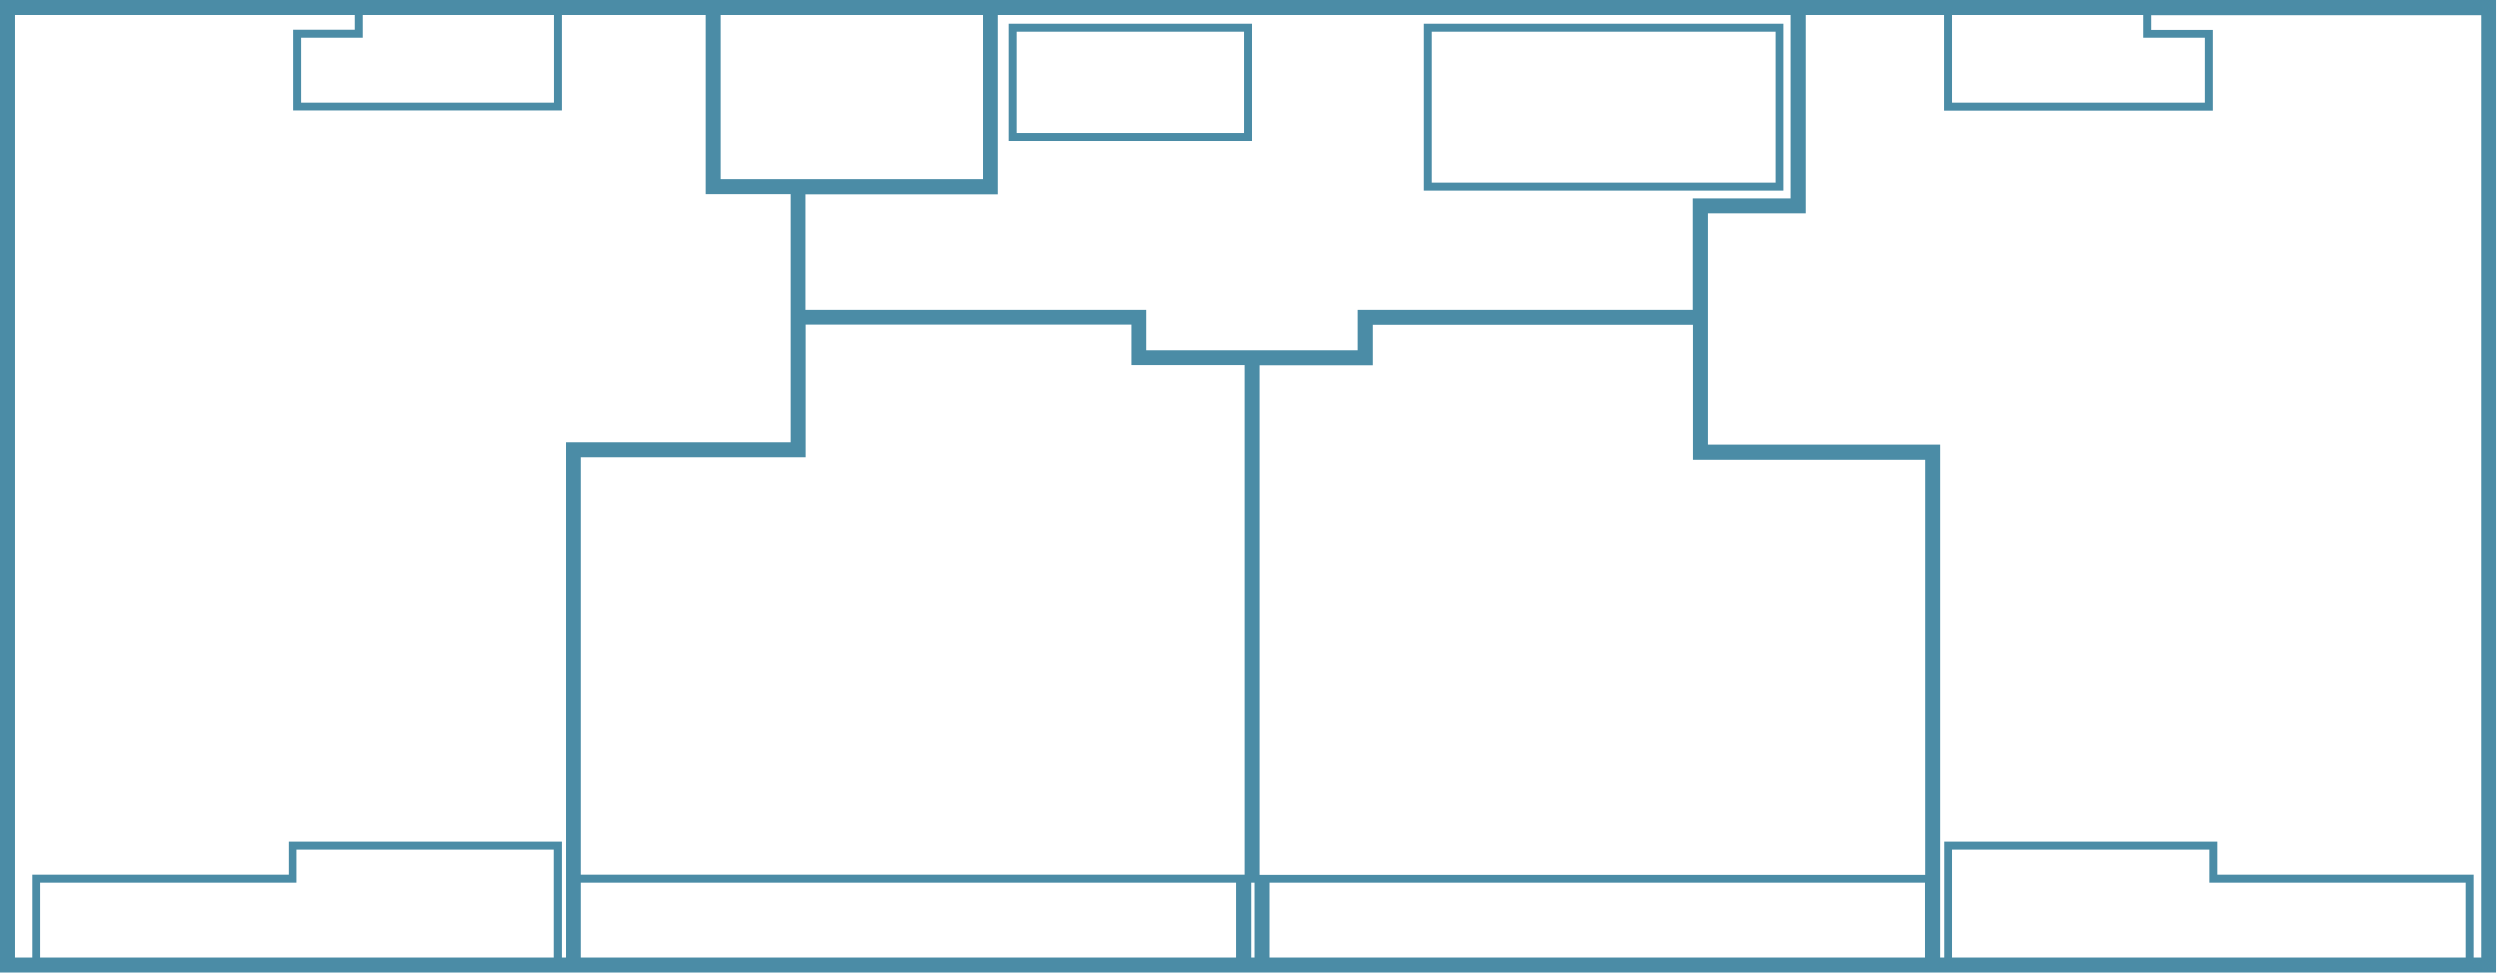
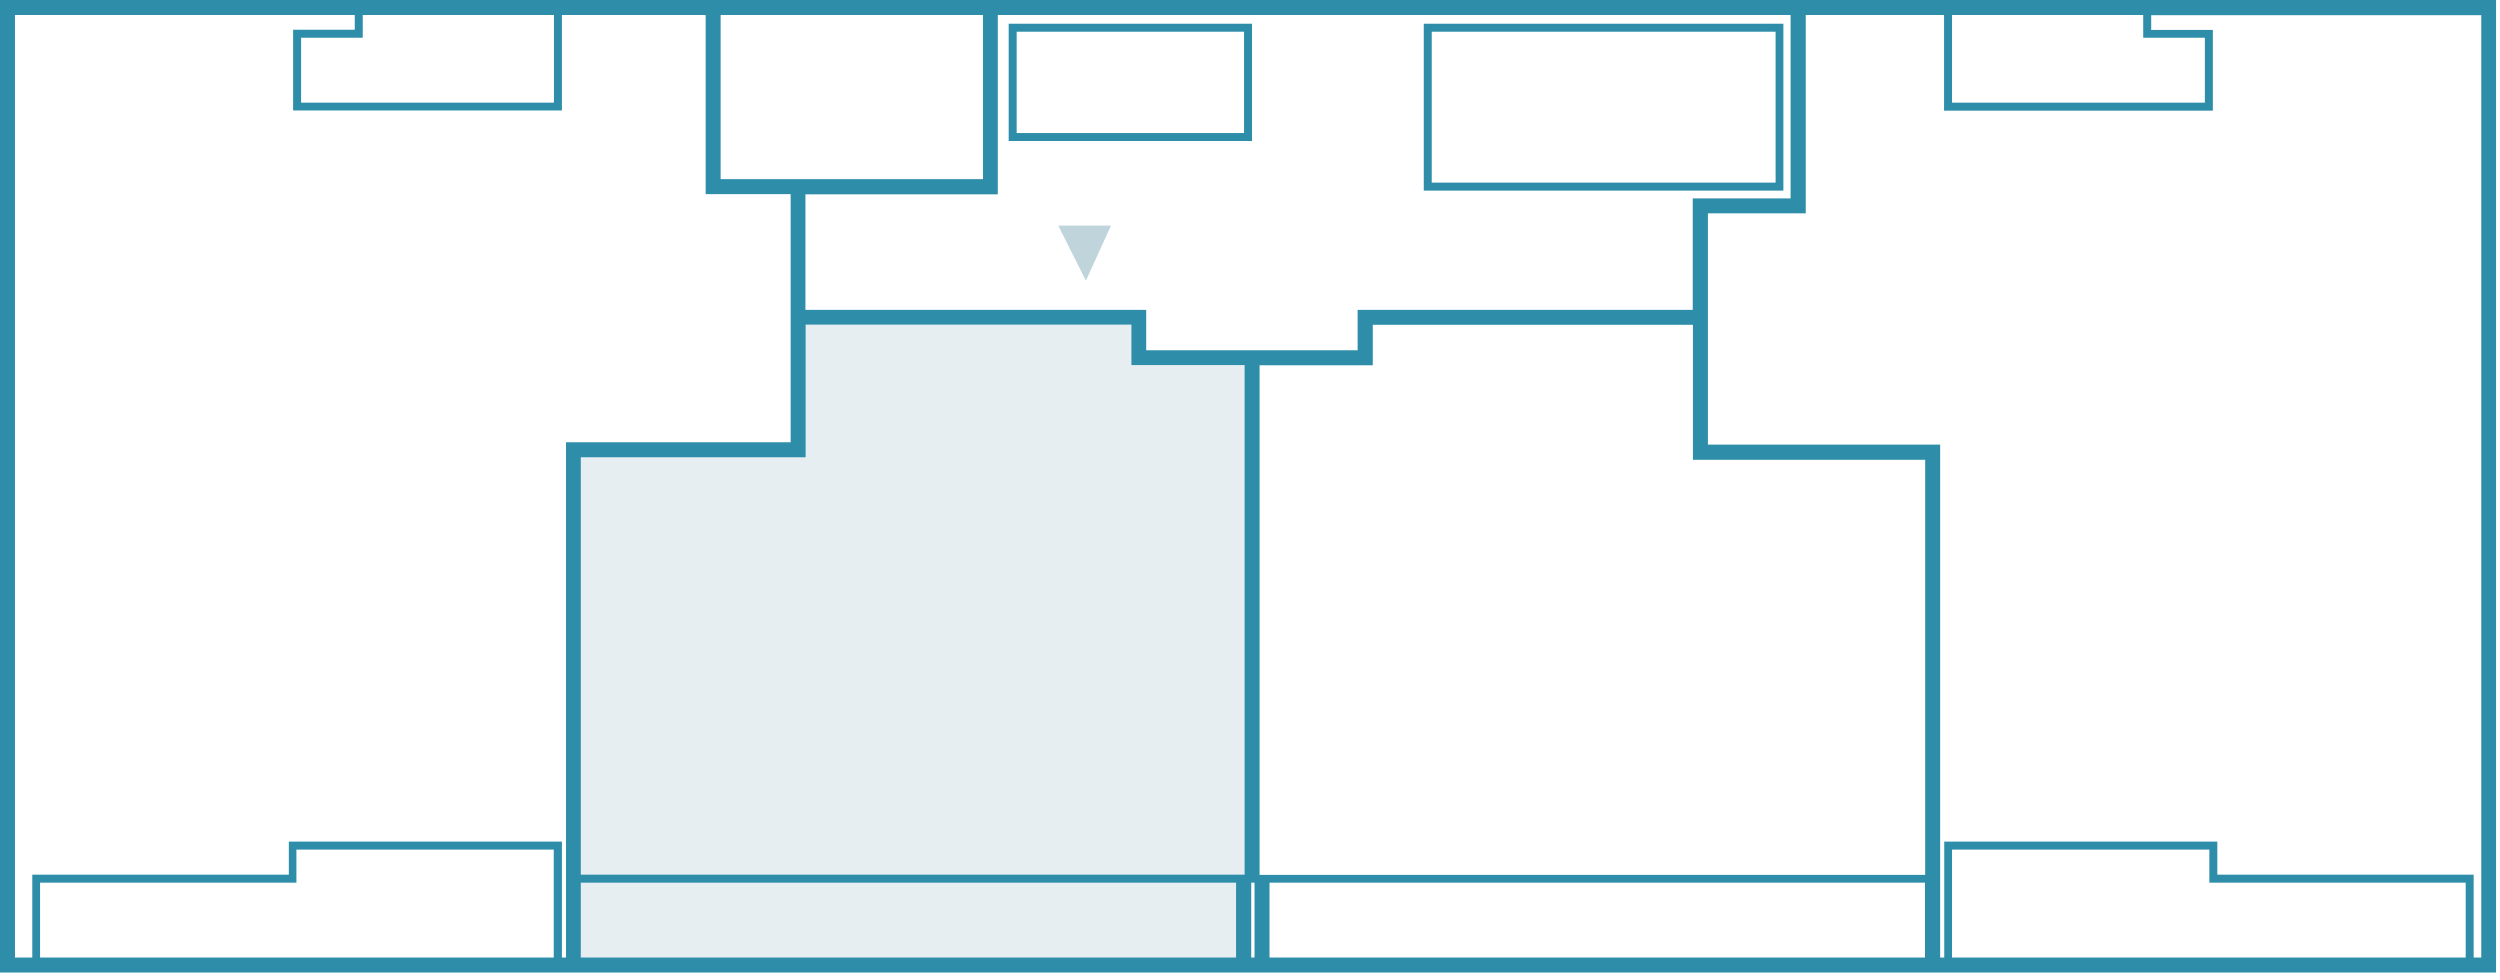
<svg xmlns="http://www.w3.org/2000/svg" width="171" height="67" viewBox="0 0 171 67" fill="none">
-   <path d="M0 0V66.52H170.729V0H0ZM133.518 1.024H146.596V2.581H150.813V7.024H133.518V1.024ZM115.784 21.193H92.862V23.96H78.4V21.193H55.092V13.291H68.249V1.024H122.476V13.57H115.784V21.18V21.193ZM49.291 1.024H67.238V12.253H49.291V1.024ZM55.105 31.278V22.204H77.389V24.971H85.132V59.828H39.726V31.278H55.092H55.105ZM39.726 60.373H84.546V65.495H39.726V60.373ZM85.584 60.373H85.81V65.495H85.584V60.373ZM86.835 60.373H131.669V65.495H86.835V60.373ZM131.669 59.841H86.156V24.985H93.899V22.218H115.797V31.451H131.682V59.841H131.669ZM24.812 1.024H37.89V7.024H20.595V2.581H24.812V1.024ZM1.024 1.024H24.266V2.035H20.049V7.557H38.435V1.024H48.267V13.277H54.081V30.253H38.715V65.495H38.435V57.566H19.756V59.828H2.208V65.495H1.024V1.024ZM37.89 65.495H2.741V60.373H20.275V58.112H37.876V65.495H37.89ZM168.654 60.373V65.495H133.518V58.112H151.119V60.373H168.654ZM169.705 65.495H169.199V59.828H151.665V57.566H132.986V65.495H132.707V30.413H116.822V14.594H123.514V1.024H132.973V7.57H151.359V2.049H147.142V1.038H169.718V65.509L169.705 65.495Z" fill="#4B8CA6" />
-   <path d="M68.994 9.645H85.637V1.623H68.994V9.645ZM69.54 2.169H85.092V9.1H69.54V2.169Z" fill="#4B8CA6" />
-   <path d="M97.385 13.038H121.984V1.623H97.385V13.038ZM97.93 2.169H121.452V12.492H97.93V2.169Z" fill="#4B8CA6" />
+   <g opacity="0.4">
+     <path d="M85.65 60.107V24.479H77.908V21.699H54.599V30.772H39.22V66.014H85.065L85.238 60.32C85.371 60.254 85.504 60.174 85.637 60.107H85.65Z" fill="#C0D4DC" />
+   </g>
+   <path d="M72.387 15.433L74.276 19.198L75.992 15.433H72.387Z" fill="#C0D4DC" />
+   <path d="M0 0V66.52H170.729V0H0ZM133.518 1.024H146.596V2.581H150.813V7.024H133.518V1.024ZM115.784 21.193H92.862V23.96H78.4V21.193H55.092V13.291H68.249V1.024H122.476V13.57H115.784V21.18V21.193ZM49.291 1.024H67.238V12.253H49.291V1.024ZM55.105 31.278V22.204H77.389V24.971H85.132V59.828H39.726V31.278H55.092H55.105ZM39.726 60.373H84.546V65.495H39.726V60.373ZM85.584 60.373H85.81V65.495H85.584V60.373ZM86.835 60.373H131.669V65.495H86.835V60.373ZM131.669 59.841H86.156V24.985H93.899V22.218H115.797V31.451H131.682V59.841H131.669ZM24.812 1.024H37.89V7.024H20.595V2.581H24.812V1.024ZM1.024 1.024H24.266V2.035H20.049V7.557H38.435V1.024H48.267V13.277H54.081V30.253H38.715V65.495H38.435V57.566H19.756V59.828H2.208V65.495H1.024V1.024ZM37.89 65.495H2.741V60.373H20.275V58.112H37.876V65.495H37.89ZM168.654 60.373V65.495H133.518V58.112H151.119V60.373H168.654ZM169.705 65.495H169.199V59.828H151.665V57.566H132.986V65.495H132.707V30.413H116.822V14.594H123.514V1.024H132.973V7.57H151.359V2.049H147.142V1.038H169.718V65.509L169.705 65.495Z" fill="#2E8EA9" />
+   <path d="M68.994 9.645H85.637V1.623H68.994V9.645ZM69.54 2.169H85.092V9.1H69.54V2.169Z" fill="#2E8EA9" />
+   <path d="M97.385 13.038H121.984V1.623H97.385V13.038ZM97.93 2.169H121.452V12.492H97.93V2.169Z" fill="#2E8EA9" />
</svg>
